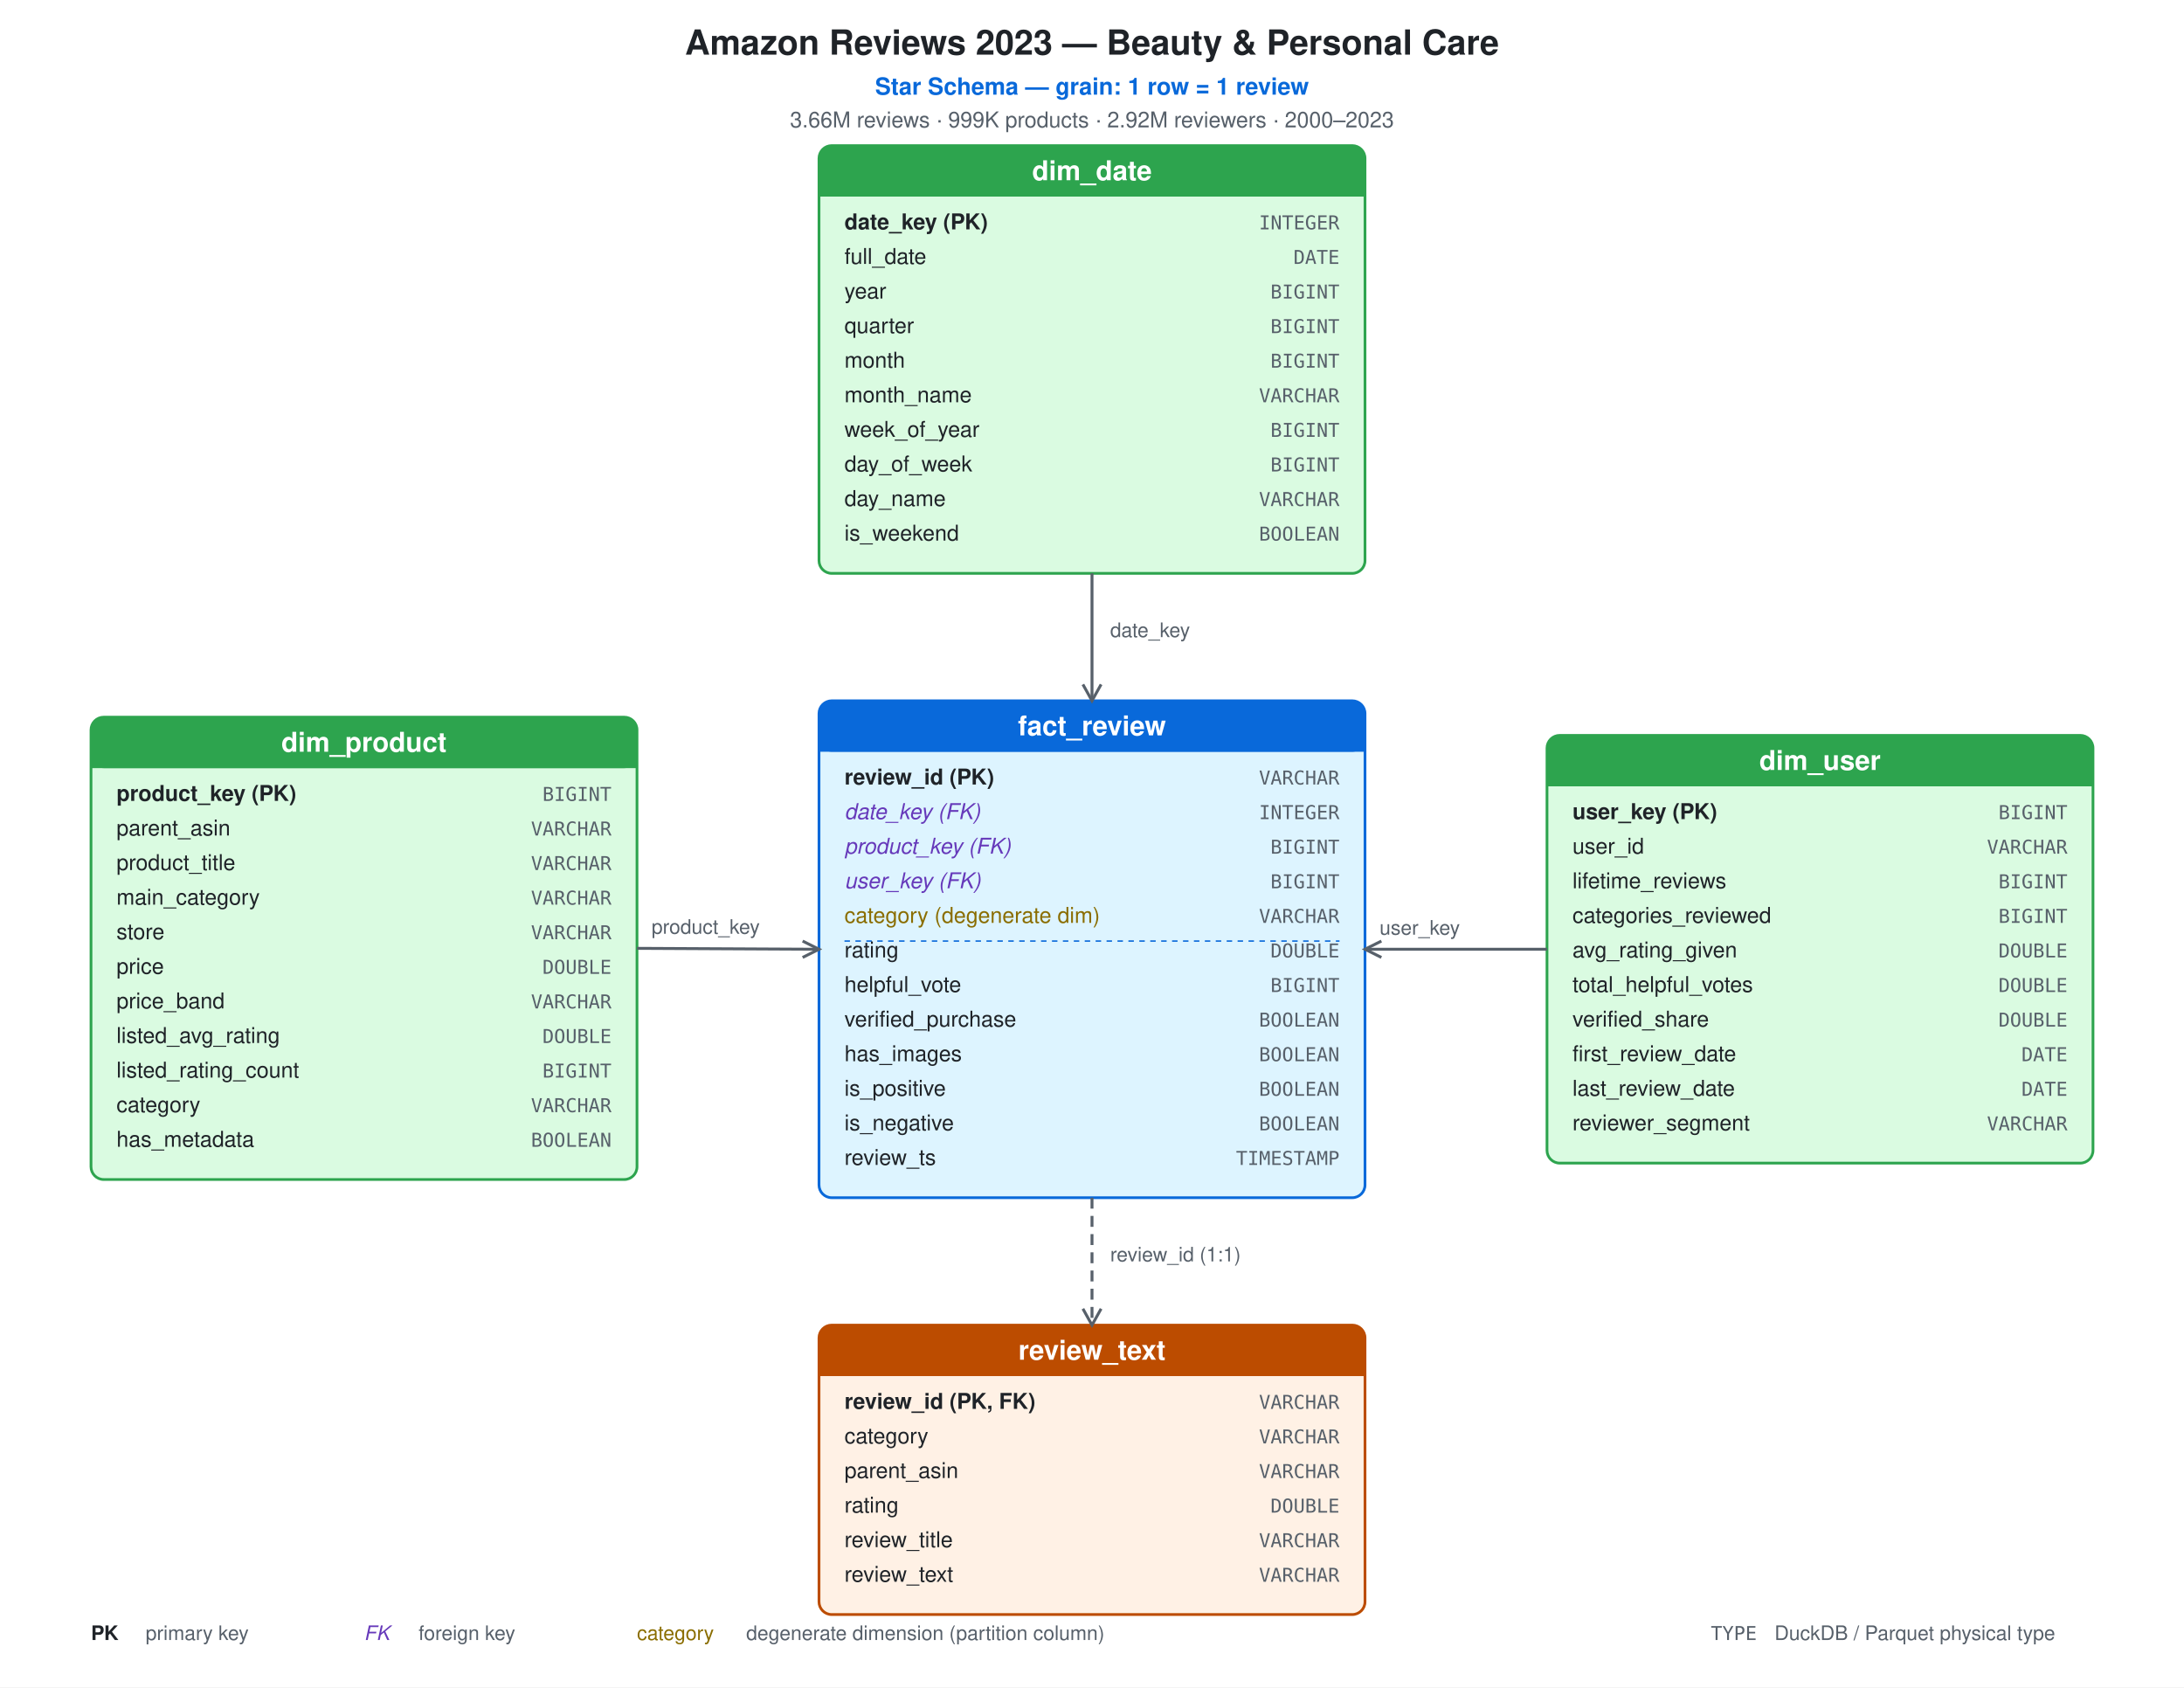
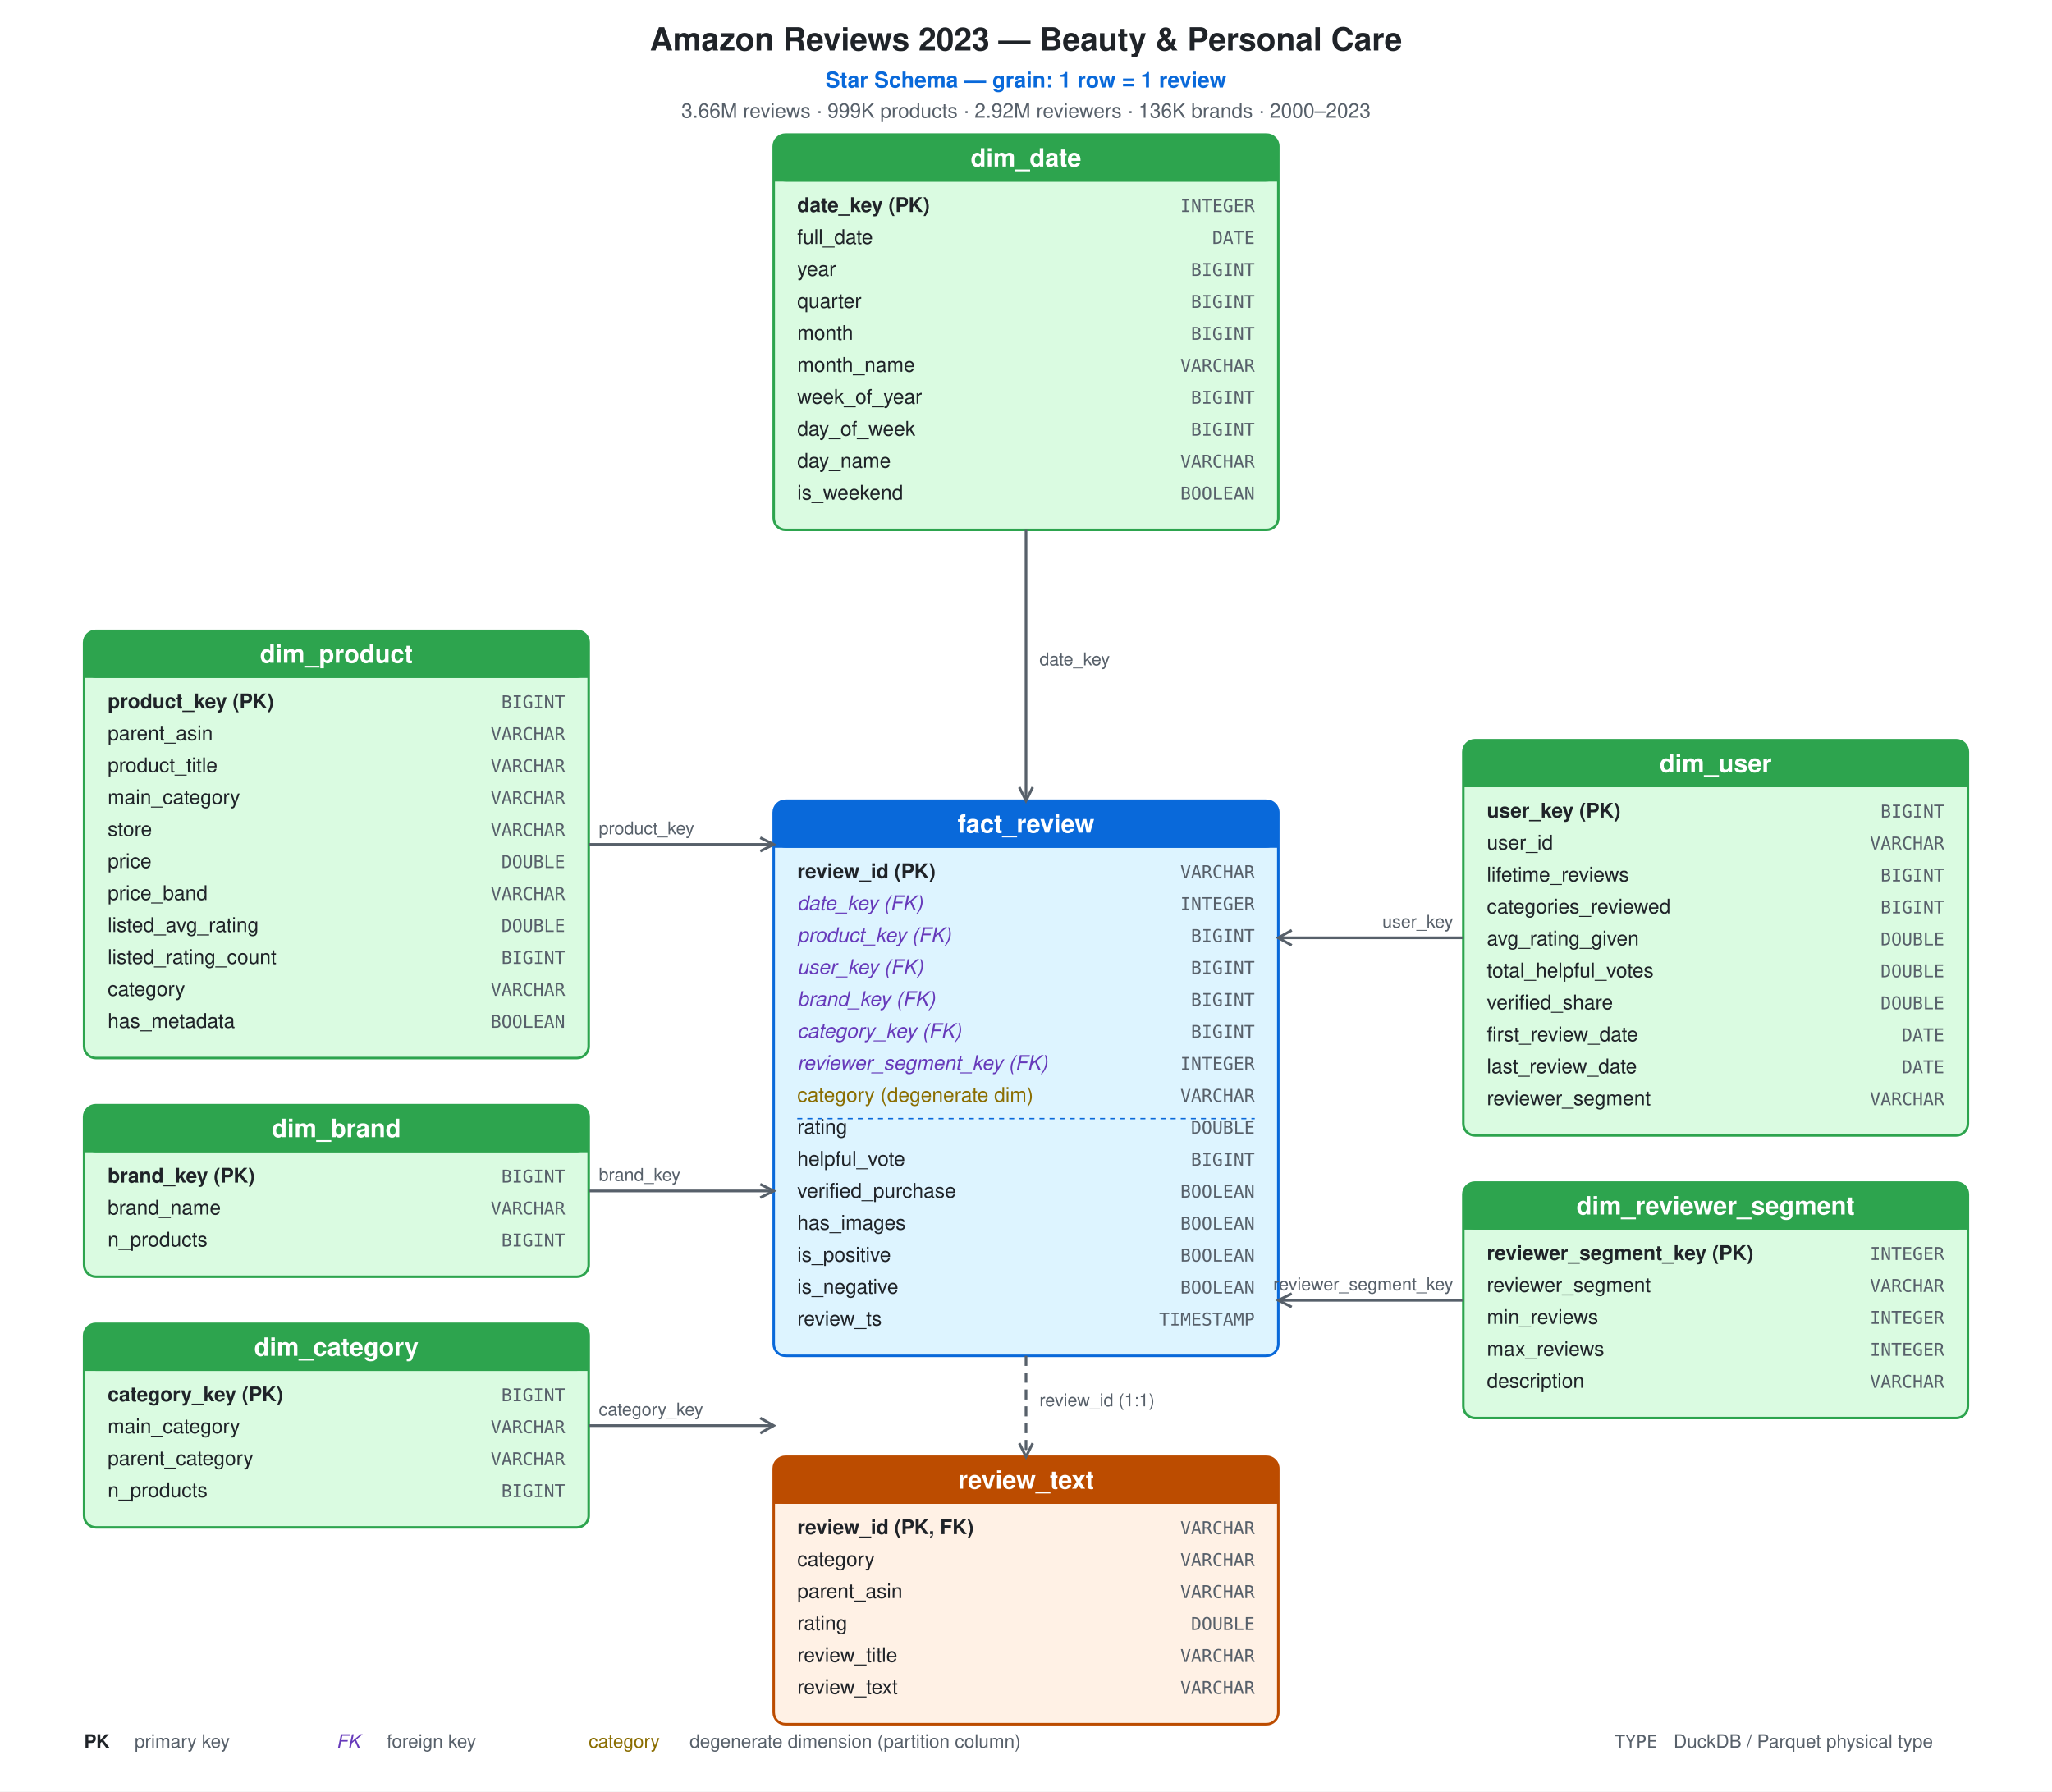
- <svg xmlns="http://www.w3.org/2000/svg" viewBox="0 0 1200 927" width="1200" height="927" font-family="-apple-system, BlinkMacSystemFont, 'Segoe UI', Helvetica, Arial, sans-serif">
-   <rect width="1200" height="927" fill="#ffffff" />
-   <text x="600" y="30" text-anchor="middle" font-size="19" font-weight="700" fill="#1f2328">Amazon Reviews 2023 — Beauty &amp; Personal Care</text>
-   <text x="600" y="52" text-anchor="middle" font-size="13" font-weight="600" fill="#0969da">Star Schema — grain: 1 row = 1 review</text>
-   <text x="600" y="70" text-anchor="middle" font-size="12" fill="#57606a">3.66M reviews · 999K products · 2.92M reviewers · 2000–2023</text>
-   <g>
-     <rect x="450" y="80" width="300" height="235" rx="7" fill="#dafbe1" stroke="#2da44e" stroke-width="1.5" />
-     <rect x="450" y="80" width="300" height="28" rx="7" fill="#2da44e" />
-     <rect x="450" y="98" width="300" height="10" fill="#2da44e" />
-     <text x="600" y="99" text-anchor="middle" font-size="15" font-weight="700" fill="#ffffff">dim_date</text>
-     <text x="464" y="126" font-size="12" font-weight="700" fill="#1f2328">date_key (PK)</text>
-     <text x="736" y="126" text-anchor="end" font-size="10.5" font-family="ui-monospace, SFMono-Regular, Menlo, Consolas, monospace" fill="#57606a">INTEGER</text>
-     <text x="464" y="145" font-size="12" fill="#1f2328">full_date</text>
-     <text x="736" y="145" text-anchor="end" font-size="10.5" font-family="ui-monospace, SFMono-Regular, Menlo, Consolas, monospace" fill="#57606a">DATE</text>
-     <text x="464" y="164" font-size="12" fill="#1f2328">year</text>
-     <text x="736" y="164" text-anchor="end" font-size="10.5" font-family="ui-monospace, SFMono-Regular, Menlo, Consolas, monospace" fill="#57606a">BIGINT</text>
-     <text x="464" y="183" font-size="12" fill="#1f2328">quarter</text>
-     <text x="736" y="183" text-anchor="end" font-size="10.5" font-family="ui-monospace, SFMono-Regular, Menlo, Consolas, monospace" fill="#57606a">BIGINT</text>
-     <text x="464" y="202" font-size="12" fill="#1f2328">month</text>
-     <text x="736" y="202" text-anchor="end" font-size="10.5" font-family="ui-monospace, SFMono-Regular, Menlo, Consolas, monospace" fill="#57606a">BIGINT</text>
-     <text x="464" y="221" font-size="12" fill="#1f2328">month_name</text>
-     <text x="736" y="221" text-anchor="end" font-size="10.5" font-family="ui-monospace, SFMono-Regular, Menlo, Consolas, monospace" fill="#57606a">VARCHAR</text>
-     <text x="464" y="240" font-size="12" fill="#1f2328">week_of_year</text>
-     <text x="736" y="240" text-anchor="end" font-size="10.5" font-family="ui-monospace, SFMono-Regular, Menlo, Consolas, monospace" fill="#57606a">BIGINT</text>
-     <text x="464" y="259" font-size="12" fill="#1f2328">day_of_week</text>
-     <text x="736" y="259" text-anchor="end" font-size="10.5" font-family="ui-monospace, SFMono-Regular, Menlo, Consolas, monospace" fill="#57606a">BIGINT</text>
-     <text x="464" y="278" font-size="12" fill="#1f2328">day_name</text>
-     <text x="736" y="278" text-anchor="end" font-size="10.5" font-family="ui-monospace, SFMono-Regular, Menlo, Consolas, monospace" fill="#57606a">VARCHAR</text>
-     <text x="464" y="297" font-size="12" fill="#1f2328">is_weekend</text>
-     <text x="736" y="297" text-anchor="end" font-size="10.5" font-family="ui-monospace, SFMono-Regular, Menlo, Consolas, monospace" fill="#57606a">BOOLEAN</text>
-   </g>
-   <g>
-     <rect x="50" y="394" width="300" height="254" rx="7" fill="#dafbe1" stroke="#2da44e" stroke-width="1.5" />
-     <rect x="50" y="394" width="300" height="28" rx="7" fill="#2da44e" />
-     <rect x="50" y="412" width="300" height="10" fill="#2da44e" />
-     <text x="200" y="413" text-anchor="middle" font-size="15" font-weight="700" fill="#ffffff">dim_product</text>
-     <text x="64" y="440" font-size="12" font-weight="700" fill="#1f2328">product_key (PK)</text>
-     <text x="336" y="440" text-anchor="end" font-size="10.5" font-family="ui-monospace, SFMono-Regular, Menlo, Consolas, monospace" fill="#57606a">BIGINT</text>
-     <text x="64" y="459" font-size="12" fill="#1f2328">parent_asin</text>
+ <svg xmlns="http://www.w3.org/2000/svg" viewBox="0 0 1220 1065" width="1220" height="1065" font-family="-apple-system, BlinkMacSystemFont, 'Segoe UI', Helvetica, Arial, sans-serif">
+   <rect width="1220" height="1065" fill="#ffffff" />
+   <text x="610" y="30" text-anchor="middle" font-size="19" font-weight="700" fill="#1f2328">Amazon Reviews 2023 — Beauty &amp; Personal Care</text>
+   <text x="610" y="52" text-anchor="middle" font-size="13" font-weight="600" fill="#0969da">Star Schema — grain: 1 row = 1 review</text>
+   <text x="610" y="70" text-anchor="middle" font-size="12" fill="#57606a">3.66M reviews · 999K products · 2.92M reviewers · 136K brands · 2000–2023</text>
+   <g>
+     <rect x="460" y="80" width="300" height="235" rx="7" fill="#dafbe1" stroke="#2da44e" stroke-width="1.5" />
+     <rect x="460" y="80" width="300" height="28" rx="7" fill="#2da44e" />
+     <rect x="460" y="98" width="300" height="10" fill="#2da44e" />
+     <text x="610" y="99" text-anchor="middle" font-size="15" font-weight="700" fill="#ffffff">dim_date</text>
+     <text x="474" y="126" font-size="12" font-weight="700" fill="#1f2328">date_key (PK)</text>
+     <text x="746" y="126" text-anchor="end" font-size="10.5" font-family="ui-monospace, SFMono-Regular, Menlo, Consolas, monospace" fill="#57606a">INTEGER</text>
+     <text x="474" y="145" font-size="12" fill="#1f2328">full_date</text>
+     <text x="746" y="145" text-anchor="end" font-size="10.5" font-family="ui-monospace, SFMono-Regular, Menlo, Consolas, monospace" fill="#57606a">DATE</text>
+     <text x="474" y="164" font-size="12" fill="#1f2328">year</text>
+     <text x="746" y="164" text-anchor="end" font-size="10.5" font-family="ui-monospace, SFMono-Regular, Menlo, Consolas, monospace" fill="#57606a">BIGINT</text>
+     <text x="474" y="183" font-size="12" fill="#1f2328">quarter</text>
+     <text x="746" y="183" text-anchor="end" font-size="10.5" font-family="ui-monospace, SFMono-Regular, Menlo, Consolas, monospace" fill="#57606a">BIGINT</text>
+     <text x="474" y="202" font-size="12" fill="#1f2328">month</text>
+     <text x="746" y="202" text-anchor="end" font-size="10.5" font-family="ui-monospace, SFMono-Regular, Menlo, Consolas, monospace" fill="#57606a">BIGINT</text>
+     <text x="474" y="221" font-size="12" fill="#1f2328">month_name</text>
+     <text x="746" y="221" text-anchor="end" font-size="10.5" font-family="ui-monospace, SFMono-Regular, Menlo, Consolas, monospace" fill="#57606a">VARCHAR</text>
+     <text x="474" y="240" font-size="12" fill="#1f2328">week_of_year</text>
+     <text x="746" y="240" text-anchor="end" font-size="10.5" font-family="ui-monospace, SFMono-Regular, Menlo, Consolas, monospace" fill="#57606a">BIGINT</text>
+     <text x="474" y="259" font-size="12" fill="#1f2328">day_of_week</text>
+     <text x="746" y="259" text-anchor="end" font-size="10.5" font-family="ui-monospace, SFMono-Regular, Menlo, Consolas, monospace" fill="#57606a">BIGINT</text>
+     <text x="474" y="278" font-size="12" fill="#1f2328">day_name</text>
+     <text x="746" y="278" text-anchor="end" font-size="10.5" font-family="ui-monospace, SFMono-Regular, Menlo, Consolas, monospace" fill="#57606a">VARCHAR</text>
+     <text x="474" y="297" font-size="12" fill="#1f2328">is_weekend</text>
+     <text x="746" y="297" text-anchor="end" font-size="10.5" font-family="ui-monospace, SFMono-Regular, Menlo, Consolas, monospace" fill="#57606a">BOOLEAN</text>
+   </g>
+   <g>
+     <rect x="50" y="375" width="300" height="254" rx="7" fill="#dafbe1" stroke="#2da44e" stroke-width="1.5" />
+     <rect x="50" y="375" width="300" height="28" rx="7" fill="#2da44e" />
+     <rect x="50" y="393" width="300" height="10" fill="#2da44e" />
+     <text x="200" y="394" text-anchor="middle" font-size="15" font-weight="700" fill="#ffffff">dim_product</text>
+     <text x="64" y="421" font-size="12" font-weight="700" fill="#1f2328">product_key (PK)</text>
+     <text x="336" y="421" text-anchor="end" font-size="10.5" font-family="ui-monospace, SFMono-Regular, Menlo, Consolas, monospace" fill="#57606a">BIGINT</text>
+     <text x="64" y="440" font-size="12" fill="#1f2328">parent_asin</text>
+     <text x="336" y="440" text-anchor="end" font-size="10.5" font-family="ui-monospace, SFMono-Regular, Menlo, Consolas, monospace" fill="#57606a">VARCHAR</text>
+     <text x="64" y="459" font-size="12" fill="#1f2328">product_title</text>
    <text x="336" y="459" text-anchor="end" font-size="10.5" font-family="ui-monospace, SFMono-Regular, Menlo, Consolas, monospace" fill="#57606a">VARCHAR</text>
-     <text x="64" y="478" font-size="12" fill="#1f2328">product_title</text>
+     <text x="64" y="478" font-size="12" fill="#1f2328">main_category</text>
    <text x="336" y="478" text-anchor="end" font-size="10.5" font-family="ui-monospace, SFMono-Regular, Menlo, Consolas, monospace" fill="#57606a">VARCHAR</text>
-     <text x="64" y="497" font-size="12" fill="#1f2328">main_category</text>
+     <text x="64" y="497" font-size="12" fill="#1f2328">store</text>
    <text x="336" y="497" text-anchor="end" font-size="10.5" font-family="ui-monospace, SFMono-Regular, Menlo, Consolas, monospace" fill="#57606a">VARCHAR</text>
-     <text x="64" y="516" font-size="12" fill="#1f2328">store</text>
-     <text x="336" y="516" text-anchor="end" font-size="10.5" font-family="ui-monospace, SFMono-Regular, Menlo, Consolas, monospace" fill="#57606a">VARCHAR</text>
-     <text x="64" y="535" font-size="12" fill="#1f2328">price</text>
-     <text x="336" y="535" text-anchor="end" font-size="10.5" font-family="ui-monospace, SFMono-Regular, Menlo, Consolas, monospace" fill="#57606a">DOUBLE</text>
-     <text x="64" y="554" font-size="12" fill="#1f2328">price_band</text>
-     <text x="336" y="554" text-anchor="end" font-size="10.5" font-family="ui-monospace, SFMono-Regular, Menlo, Consolas, monospace" fill="#57606a">VARCHAR</text>
-     <text x="64" y="573" font-size="12" fill="#1f2328">listed_avg_rating</text>
-     <text x="336" y="573" text-anchor="end" font-size="10.5" font-family="ui-monospace, SFMono-Regular, Menlo, Consolas, monospace" fill="#57606a">DOUBLE</text>
-     <text x="64" y="592" font-size="12" fill="#1f2328">listed_rating_count</text>
-     <text x="336" y="592" text-anchor="end" font-size="10.5" font-family="ui-monospace, SFMono-Regular, Menlo, Consolas, monospace" fill="#57606a">BIGINT</text>
-     <text x="64" y="611" font-size="12" fill="#1f2328">category</text>
-     <text x="336" y="611" text-anchor="end" font-size="10.5" font-family="ui-monospace, SFMono-Regular, Menlo, Consolas, monospace" fill="#57606a">VARCHAR</text>
-     <text x="64" y="630" font-size="12" fill="#1f2328">has_metadata</text>
-     <text x="336" y="630" text-anchor="end" font-size="10.5" font-family="ui-monospace, SFMono-Regular, Menlo, Consolas, monospace" fill="#57606a">BOOLEAN</text>
-   </g>
-   <g>
-     <rect x="850" y="404" width="300" height="235" rx="7" fill="#dafbe1" stroke="#2da44e" stroke-width="1.5" />
-     <rect x="850" y="404" width="300" height="28" rx="7" fill="#2da44e" />
-     <rect x="850" y="422" width="300" height="10" fill="#2da44e" />
-     <text x="1000" y="423" text-anchor="middle" font-size="15" font-weight="700" fill="#ffffff">dim_user</text>
-     <text x="864" y="450" font-size="12" font-weight="700" fill="#1f2328">user_key (PK)</text>
-     <text x="1136" y="450" text-anchor="end" font-size="10.5" font-family="ui-monospace, SFMono-Regular, Menlo, Consolas, monospace" fill="#57606a">BIGINT</text>
-     <text x="864" y="469" font-size="12" fill="#1f2328">user_id</text>
-     <text x="1136" y="469" text-anchor="end" font-size="10.5" font-family="ui-monospace, SFMono-Regular, Menlo, Consolas, monospace" fill="#57606a">VARCHAR</text>
-     <text x="864" y="488" font-size="12" fill="#1f2328">lifetime_reviews</text>
-     <text x="1136" y="488" text-anchor="end" font-size="10.5" font-family="ui-monospace, SFMono-Regular, Menlo, Consolas, monospace" fill="#57606a">BIGINT</text>
-     <text x="864" y="507" font-size="12" fill="#1f2328">categories_reviewed</text>
-     <text x="1136" y="507" text-anchor="end" font-size="10.5" font-family="ui-monospace, SFMono-Regular, Menlo, Consolas, monospace" fill="#57606a">BIGINT</text>
-     <text x="864" y="526" font-size="12" fill="#1f2328">avg_rating_given</text>
-     <text x="1136" y="526" text-anchor="end" font-size="10.5" font-family="ui-monospace, SFMono-Regular, Menlo, Consolas, monospace" fill="#57606a">DOUBLE</text>
-     <text x="864" y="545" font-size="12" fill="#1f2328">total_helpful_votes</text>
-     <text x="1136" y="545" text-anchor="end" font-size="10.5" font-family="ui-monospace, SFMono-Regular, Menlo, Consolas, monospace" fill="#57606a">DOUBLE</text>
-     <text x="864" y="564" font-size="12" fill="#1f2328">verified_share</text>
-     <text x="1136" y="564" text-anchor="end" font-size="10.5" font-family="ui-monospace, SFMono-Regular, Menlo, Consolas, monospace" fill="#57606a">DOUBLE</text>
-     <text x="864" y="583" font-size="12" fill="#1f2328">first_review_date</text>
-     <text x="1136" y="583" text-anchor="end" font-size="10.5" font-family="ui-monospace, SFMono-Regular, Menlo, Consolas, monospace" fill="#57606a">DATE</text>
-     <text x="864" y="602" font-size="12" fill="#1f2328">last_review_date</text>
-     <text x="1136" y="602" text-anchor="end" font-size="10.5" font-family="ui-monospace, SFMono-Regular, Menlo, Consolas, monospace" fill="#57606a">DATE</text>
-     <text x="864" y="621" font-size="12" fill="#1f2328">reviewer_segment</text>
-     <text x="1136" y="621" text-anchor="end" font-size="10.5" font-family="ui-monospace, SFMono-Regular, Menlo, Consolas, monospace" fill="#57606a">VARCHAR</text>
-   </g>
-   <g>
-     <rect x="450" y="385" width="300" height="273" rx="7" fill="#ddf4ff" stroke="#0969da" stroke-width="1.5" />
-     <rect x="450" y="385" width="300" height="28" rx="7" fill="#0969da" />
-     <rect x="450" y="403" width="300" height="10" fill="#0969da" />
-     <text x="600" y="404" text-anchor="middle" font-size="15" font-weight="700" fill="#ffffff">fact_review</text>
-     <text x="464" y="431" font-size="12" font-weight="700" fill="#1f2328">review_id (PK)</text>
-     <text x="736" y="431" text-anchor="end" font-size="10.5" font-family="ui-monospace, SFMono-Regular, Menlo, Consolas, monospace" fill="#57606a">VARCHAR</text>
-     <text x="464" y="450" font-size="12" font-style="italic" fill="#6639ba">date_key (FK)</text>
-     <text x="736" y="450" text-anchor="end" font-size="10.5" font-family="ui-monospace, SFMono-Regular, Menlo, Consolas, monospace" fill="#57606a">INTEGER</text>
-     <text x="464" y="469" font-size="12" font-style="italic" fill="#6639ba">product_key (FK)</text>
-     <text x="736" y="469" text-anchor="end" font-size="10.5" font-family="ui-monospace, SFMono-Regular, Menlo, Consolas, monospace" fill="#57606a">BIGINT</text>
-     <text x="464" y="488" font-size="12" font-style="italic" fill="#6639ba">user_key (FK)</text>
-     <text x="736" y="488" text-anchor="end" font-size="10.5" font-family="ui-monospace, SFMono-Regular, Menlo, Consolas, monospace" fill="#57606a">BIGINT</text>
-     <text x="464" y="507" font-size="12" fill="#8a6d00">category (degenerate dim)</text>
-     <text x="736" y="507" text-anchor="end" font-size="10.5" font-family="ui-monospace, SFMono-Regular, Menlo, Consolas, monospace" fill="#57606a">VARCHAR</text>
-     <line x1="464" y1="517" x2="736" y2="517" stroke="#0969da" stroke-width="0.8" stroke-dasharray="3,3" />
-     <text x="464" y="526" font-size="12" fill="#1f2328">rating</text>
-     <text x="736" y="526" text-anchor="end" font-size="10.5" font-family="ui-monospace, SFMono-Regular, Menlo, Consolas, monospace" fill="#57606a">DOUBLE</text>
-     <text x="464" y="545" font-size="12" fill="#1f2328">helpful_vote</text>
-     <text x="736" y="545" text-anchor="end" font-size="10.5" font-family="ui-monospace, SFMono-Regular, Menlo, Consolas, monospace" fill="#57606a">BIGINT</text>
-     <text x="464" y="564" font-size="12" fill="#1f2328">verified_purchase</text>
-     <text x="736" y="564" text-anchor="end" font-size="10.5" font-family="ui-monospace, SFMono-Regular, Menlo, Consolas, monospace" fill="#57606a">BOOLEAN</text>
-     <text x="464" y="583" font-size="12" fill="#1f2328">has_images</text>
-     <text x="736" y="583" text-anchor="end" font-size="10.5" font-family="ui-monospace, SFMono-Regular, Menlo, Consolas, monospace" fill="#57606a">BOOLEAN</text>
-     <text x="464" y="602" font-size="12" fill="#1f2328">is_positive</text>
-     <text x="736" y="602" text-anchor="end" font-size="10.5" font-family="ui-monospace, SFMono-Regular, Menlo, Consolas, monospace" fill="#57606a">BOOLEAN</text>
-     <text x="464" y="621" font-size="12" fill="#1f2328">is_negative</text>
-     <text x="736" y="621" text-anchor="end" font-size="10.5" font-family="ui-monospace, SFMono-Regular, Menlo, Consolas, monospace" fill="#57606a">BOOLEAN</text>
-     <text x="464" y="640" font-size="12" fill="#1f2328">review_ts</text>
-     <text x="736" y="640" text-anchor="end" font-size="10.5" font-family="ui-monospace, SFMono-Regular, Menlo, Consolas, monospace" fill="#57606a">TIMESTAMP</text>
-   </g>
-   <g>
-     <rect x="450" y="728" width="300" height="159" rx="7" fill="#fff1e5" stroke="#bc4c00" stroke-width="1.5" />
-     <rect x="450" y="728" width="300" height="28" rx="7" fill="#bc4c00" />
-     <rect x="450" y="746" width="300" height="10" fill="#bc4c00" />
-     <text x="600" y="747" text-anchor="middle" font-size="15" font-weight="700" fill="#ffffff">review_text</text>
-     <text x="464" y="774" font-size="12" font-weight="700" fill="#1f2328">review_id (PK, FK)</text>
-     <text x="736" y="774" text-anchor="end" font-size="10.5" font-family="ui-monospace, SFMono-Regular, Menlo, Consolas, monospace" fill="#57606a">VARCHAR</text>
-     <text x="464" y="793" font-size="12" fill="#1f2328">category</text>
-     <text x="736" y="793" text-anchor="end" font-size="10.5" font-family="ui-monospace, SFMono-Regular, Menlo, Consolas, monospace" fill="#57606a">VARCHAR</text>
-     <text x="464" y="812" font-size="12" fill="#1f2328">parent_asin</text>
-     <text x="736" y="812" text-anchor="end" font-size="10.5" font-family="ui-monospace, SFMono-Regular, Menlo, Consolas, monospace" fill="#57606a">VARCHAR</text>
-     <text x="464" y="831" font-size="12" fill="#1f2328">rating</text>
-     <text x="736" y="831" text-anchor="end" font-size="10.5" font-family="ui-monospace, SFMono-Regular, Menlo, Consolas, monospace" fill="#57606a">DOUBLE</text>
-     <text x="464" y="850" font-size="12" fill="#1f2328">review_title</text>
-     <text x="736" y="850" text-anchor="end" font-size="10.5" font-family="ui-monospace, SFMono-Regular, Menlo, Consolas, monospace" fill="#57606a">VARCHAR</text>
-     <text x="464" y="869" font-size="12" fill="#1f2328">review_text</text>
-     <text x="736" y="869" text-anchor="end" font-size="10.5" font-family="ui-monospace, SFMono-Regular, Menlo, Consolas, monospace" fill="#57606a">VARCHAR</text>
-   </g>
-   <path stroke="#57606a" stroke-width="1.6" fill="none" d="M 600.0 315 L 600.0 385" />
-   <path stroke="#57606a" stroke-width="1.6" fill="none" d="M 595 376 L 600.0 385 L 605 376" />
-   <text x="610.0" y="350.0" font-size="11" fill="#57606a">date_key</text>
-   <path stroke="#57606a" stroke-width="1.6" fill="none" d="M 350 521.0 L 450 521.5" />
-   <path stroke="#57606a" stroke-width="1.6" fill="none" d="M 441 526 L 450 521.5 L 441 517" />
-   <text x="358" y="513.0" font-size="11" fill="#57606a">product_key</text>
-   <path stroke="#57606a" stroke-width="1.6" fill="none" d="M 850 521.5 L 750 521.5" />
-   <path stroke="#57606a" stroke-width="1.6" fill="none" d="M 759 517 L 750 521.5 L 759 526" />
-   <text x="758" y="513.5" font-size="11" fill="#57606a">user_key</text>
-   <path stroke="#57606a" stroke-width="1.6" fill="none" stroke-dasharray="6,4" d="M 600.0 658 L 600.0 728" />
-   <path stroke="#57606a" stroke-width="1.6" fill="none" d="M 595 719 L 600.0 728 L 605 719" />
-   <text x="610.0" y="693.0" font-size="11" fill="#57606a">review_id (1:1)</text>
-   <text x="50" y="901" font-size="11" font-weight="700" fill="#1f2328">PK</text>
-   <text x="80" y="901" font-size="11" fill="#57606a">primary key</text>
-   <text x="200" y="901" font-size="11" font-style="italic" fill="#6639ba">FK</text>
-   <text x="230" y="901" font-size="11" fill="#57606a">foreign key</text>
-   <text x="350" y="901" font-size="11" fill="#8a6d00">category</text>
-   <text x="410" y="901" font-size="11" fill="#57606a">degenerate dimension (partition column)</text>
-   <text x="940" y="901" font-size="10.5" font-family="ui-monospace, SFMono-Regular, Menlo, Consolas, monospace" fill="#57606a">TYPE</text>
-   <text x="975" y="901" font-size="11" fill="#57606a">DuckDB / Parquet physical type</text>
+     <text x="64" y="516" font-size="12" fill="#1f2328">price</text>
+     <text x="336" y="516" text-anchor="end" font-size="10.5" font-family="ui-monospace, SFMono-Regular, Menlo, Consolas, monospace" fill="#57606a">DOUBLE</text>
+     <text x="64" y="535" font-size="12" fill="#1f2328">price_band</text>
+     <text x="336" y="535" text-anchor="end" font-size="10.5" font-family="ui-monospace, SFMono-Regular, Menlo, Consolas, monospace" fill="#57606a">VARCHAR</text>
+     <text x="64" y="554" font-size="12" fill="#1f2328">listed_avg_rating</text>
+     <text x="336" y="554" text-anchor="end" font-size="10.5" font-family="ui-monospace, SFMono-Regular, Menlo, Consolas, monospace" fill="#57606a">DOUBLE</text>
+     <text x="64" y="573" font-size="12" fill="#1f2328">listed_rating_count</text>
+     <text x="336" y="573" text-anchor="end" font-size="10.5" font-family="ui-monospace, SFMono-Regular, Menlo, Consolas, monospace" fill="#57606a">BIGINT</text>
+     <text x="64" y="592" font-size="12" fill="#1f2328">category</text>
+     <text x="336" y="592" text-anchor="end" font-size="10.5" font-family="ui-monospace, SFMono-Regular, Menlo, Consolas, monospace" fill="#57606a">VARCHAR</text>
+     <text x="64" y="611" font-size="12" fill="#1f2328">has_metadata</text>
+     <text x="336" y="611" text-anchor="end" font-size="10.5" font-family="ui-monospace, SFMono-Regular, Menlo, Consolas, monospace" fill="#57606a">BOOLEAN</text>
+   </g>
+   <g>
+     <rect x="50" y="657" width="300" height="102" rx="7" fill="#dafbe1" stroke="#2da44e" stroke-width="1.5" />
+     <rect x="50" y="657" width="300" height="28" rx="7" fill="#2da44e" />
+     <rect x="50" y="675" width="300" height="10" fill="#2da44e" />
+     <text x="200" y="676" text-anchor="middle" font-size="15" font-weight="700" fill="#ffffff">dim_brand</text>
+     <text x="64" y="703" font-size="12" font-weight="700" fill="#1f2328">brand_key (PK)</text>
+     <text x="336" y="703" text-anchor="end" font-size="10.5" font-family="ui-monospace, SFMono-Regular, Menlo, Consolas, monospace" fill="#57606a">BIGINT</text>
+     <text x="64" y="722" font-size="12" fill="#1f2328">brand_name</text>
+     <text x="336" y="722" text-anchor="end" font-size="10.5" font-family="ui-monospace, SFMono-Regular, Menlo, Consolas, monospace" fill="#57606a">VARCHAR</text>
+     <text x="64" y="741" font-size="12" fill="#1f2328">n_products</text>
+     <text x="336" y="741" text-anchor="end" font-size="10.5" font-family="ui-monospace, SFMono-Regular, Menlo, Consolas, monospace" fill="#57606a">BIGINT</text>
+   </g>
+   <g>
+     <rect x="50" y="787" width="300" height="121" rx="7" fill="#dafbe1" stroke="#2da44e" stroke-width="1.5" />
+     <rect x="50" y="787" width="300" height="28" rx="7" fill="#2da44e" />
+     <rect x="50" y="805" width="300" height="10" fill="#2da44e" />
+     <text x="200" y="806" text-anchor="middle" font-size="15" font-weight="700" fill="#ffffff">dim_category</text>
+     <text x="64" y="833" font-size="12" font-weight="700" fill="#1f2328">category_key (PK)</text>
+     <text x="336" y="833" text-anchor="end" font-size="10.5" font-family="ui-monospace, SFMono-Regular, Menlo, Consolas, monospace" fill="#57606a">BIGINT</text>
+     <text x="64" y="852" font-size="12" fill="#1f2328">main_category</text>
+     <text x="336" y="852" text-anchor="end" font-size="10.5" font-family="ui-monospace, SFMono-Regular, Menlo, Consolas, monospace" fill="#57606a">VARCHAR</text>
+     <text x="64" y="871" font-size="12" fill="#1f2328">parent_category</text>
+     <text x="336" y="871" text-anchor="end" font-size="10.5" font-family="ui-monospace, SFMono-Regular, Menlo, Consolas, monospace" fill="#57606a">VARCHAR</text>
+     <text x="64" y="890" font-size="12" fill="#1f2328">n_products</text>
+     <text x="336" y="890" text-anchor="end" font-size="10.5" font-family="ui-monospace, SFMono-Regular, Menlo, Consolas, monospace" fill="#57606a">BIGINT</text>
+   </g>
+   <g>
+     <rect x="870" y="440" width="300" height="235" rx="7" fill="#dafbe1" stroke="#2da44e" stroke-width="1.5" />
+     <rect x="870" y="440" width="300" height="28" rx="7" fill="#2da44e" />
+     <rect x="870" y="458" width="300" height="10" fill="#2da44e" />
+     <text x="1020" y="459" text-anchor="middle" font-size="15" font-weight="700" fill="#ffffff">dim_user</text>
+     <text x="884" y="486" font-size="12" font-weight="700" fill="#1f2328">user_key (PK)</text>
+     <text x="1156" y="486" text-anchor="end" font-size="10.5" font-family="ui-monospace, SFMono-Regular, Menlo, Consolas, monospace" fill="#57606a">BIGINT</text>
+     <text x="884" y="505" font-size="12" fill="#1f2328">user_id</text>
+     <text x="1156" y="505" text-anchor="end" font-size="10.5" font-family="ui-monospace, SFMono-Regular, Menlo, Consolas, monospace" fill="#57606a">VARCHAR</text>
+     <text x="884" y="524" font-size="12" fill="#1f2328">lifetime_reviews</text>
+     <text x="1156" y="524" text-anchor="end" font-size="10.5" font-family="ui-monospace, SFMono-Regular, Menlo, Consolas, monospace" fill="#57606a">BIGINT</text>
+     <text x="884" y="543" font-size="12" fill="#1f2328">categories_reviewed</text>
+     <text x="1156" y="543" text-anchor="end" font-size="10.5" font-family="ui-monospace, SFMono-Regular, Menlo, Consolas, monospace" fill="#57606a">BIGINT</text>
+     <text x="884" y="562" font-size="12" fill="#1f2328">avg_rating_given</text>
+     <text x="1156" y="562" text-anchor="end" font-size="10.5" font-family="ui-monospace, SFMono-Regular, Menlo, Consolas, monospace" fill="#57606a">DOUBLE</text>
+     <text x="884" y="581" font-size="12" fill="#1f2328">total_helpful_votes</text>
+     <text x="1156" y="581" text-anchor="end" font-size="10.5" font-family="ui-monospace, SFMono-Regular, Menlo, Consolas, monospace" fill="#57606a">DOUBLE</text>
+     <text x="884" y="600" font-size="12" fill="#1f2328">verified_share</text>
+     <text x="1156" y="600" text-anchor="end" font-size="10.5" font-family="ui-monospace, SFMono-Regular, Menlo, Consolas, monospace" fill="#57606a">DOUBLE</text>
+     <text x="884" y="619" font-size="12" fill="#1f2328">first_review_date</text>
+     <text x="1156" y="619" text-anchor="end" font-size="10.5" font-family="ui-monospace, SFMono-Regular, Menlo, Consolas, monospace" fill="#57606a">DATE</text>
+     <text x="884" y="638" font-size="12" fill="#1f2328">last_review_date</text>
+     <text x="1156" y="638" text-anchor="end" font-size="10.5" font-family="ui-monospace, SFMono-Regular, Menlo, Consolas, monospace" fill="#57606a">DATE</text>
+     <text x="884" y="657" font-size="12" fill="#1f2328">reviewer_segment</text>
+     <text x="1156" y="657" text-anchor="end" font-size="10.5" font-family="ui-monospace, SFMono-Regular, Menlo, Consolas, monospace" fill="#57606a">VARCHAR</text>
+   </g>
+   <g>
+     <rect x="870" y="703" width="300" height="140" rx="7" fill="#dafbe1" stroke="#2da44e" stroke-width="1.5" />
+     <rect x="870" y="703" width="300" height="28" rx="7" fill="#2da44e" />
+     <rect x="870" y="721" width="300" height="10" fill="#2da44e" />
+     <text x="1020" y="722" text-anchor="middle" font-size="15" font-weight="700" fill="#ffffff">dim_reviewer_segment</text>
+     <text x="884" y="749" font-size="12" font-weight="700" fill="#1f2328">reviewer_segment_key (PK)</text>
+     <text x="1156" y="749" text-anchor="end" font-size="10.5" font-family="ui-monospace, SFMono-Regular, Menlo, Consolas, monospace" fill="#57606a">INTEGER</text>
+     <text x="884" y="768" font-size="12" fill="#1f2328">reviewer_segment</text>
+     <text x="1156" y="768" text-anchor="end" font-size="10.5" font-family="ui-monospace, SFMono-Regular, Menlo, Consolas, monospace" fill="#57606a">VARCHAR</text>
+     <text x="884" y="787" font-size="12" fill="#1f2328">min_reviews</text>
+     <text x="1156" y="787" text-anchor="end" font-size="10.5" font-family="ui-monospace, SFMono-Regular, Menlo, Consolas, monospace" fill="#57606a">INTEGER</text>
+     <text x="884" y="806" font-size="12" fill="#1f2328">max_reviews</text>
+     <text x="1156" y="806" text-anchor="end" font-size="10.5" font-family="ui-monospace, SFMono-Regular, Menlo, Consolas, monospace" fill="#57606a">INTEGER</text>
+     <text x="884" y="825" font-size="12" fill="#1f2328">description</text>
+     <text x="1156" y="825" text-anchor="end" font-size="10.5" font-family="ui-monospace, SFMono-Regular, Menlo, Consolas, monospace" fill="#57606a">VARCHAR</text>
+   </g>
+   <g>
+     <rect x="460" y="476" width="300" height="330" rx="7" fill="#ddf4ff" stroke="#0969da" stroke-width="1.5" />
+     <rect x="460" y="476" width="300" height="28" rx="7" fill="#0969da" />
+     <rect x="460" y="494" width="300" height="10" fill="#0969da" />
+     <text x="610" y="495" text-anchor="middle" font-size="15" font-weight="700" fill="#ffffff">fact_review</text>
+     <text x="474" y="522" font-size="12" font-weight="700" fill="#1f2328">review_id (PK)</text>
+     <text x="746" y="522" text-anchor="end" font-size="10.5" font-family="ui-monospace, SFMono-Regular, Menlo, Consolas, monospace" fill="#57606a">VARCHAR</text>
+     <text x="474" y="541" font-size="12" font-style="italic" fill="#6639ba">date_key (FK)</text>
+     <text x="746" y="541" text-anchor="end" font-size="10.5" font-family="ui-monospace, SFMono-Regular, Menlo, Consolas, monospace" fill="#57606a">INTEGER</text>
+     <text x="474" y="560" font-size="12" font-style="italic" fill="#6639ba">product_key (FK)</text>
+     <text x="746" y="560" text-anchor="end" font-size="10.5" font-family="ui-monospace, SFMono-Regular, Menlo, Consolas, monospace" fill="#57606a">BIGINT</text>
+     <text x="474" y="579" font-size="12" font-style="italic" fill="#6639ba">user_key (FK)</text>
+     <text x="746" y="579" text-anchor="end" font-size="10.5" font-family="ui-monospace, SFMono-Regular, Menlo, Consolas, monospace" fill="#57606a">BIGINT</text>
+     <text x="474" y="598" font-size="12" font-style="italic" fill="#6639ba">brand_key (FK)</text>
+     <text x="746" y="598" text-anchor="end" font-size="10.5" font-family="ui-monospace, SFMono-Regular, Menlo, Consolas, monospace" fill="#57606a">BIGINT</text>
+     <text x="474" y="617" font-size="12" font-style="italic" fill="#6639ba">category_key (FK)</text>
+     <text x="746" y="617" text-anchor="end" font-size="10.5" font-family="ui-monospace, SFMono-Regular, Menlo, Consolas, monospace" fill="#57606a">BIGINT</text>
+     <text x="474" y="636" font-size="12" font-style="italic" fill="#6639ba">reviewer_segment_key (FK)</text>
+     <text x="746" y="636" text-anchor="end" font-size="10.5" font-family="ui-monospace, SFMono-Regular, Menlo, Consolas, monospace" fill="#57606a">INTEGER</text>
+     <text x="474" y="655" font-size="12" fill="#8a6d00">category (degenerate dim)</text>
+     <text x="746" y="655" text-anchor="end" font-size="10.5" font-family="ui-monospace, SFMono-Regular, Menlo, Consolas, monospace" fill="#57606a">VARCHAR</text>
+     <line x1="474" y1="665" x2="746" y2="665" stroke="#0969da" stroke-width="0.8" stroke-dasharray="3,3" />
+     <text x="474" y="674" font-size="12" fill="#1f2328">rating</text>
+     <text x="746" y="674" text-anchor="end" font-size="10.5" font-family="ui-monospace, SFMono-Regular, Menlo, Consolas, monospace" fill="#57606a">DOUBLE</text>
+     <text x="474" y="693" font-size="12" fill="#1f2328">helpful_vote</text>
+     <text x="746" y="693" text-anchor="end" font-size="10.5" font-family="ui-monospace, SFMono-Regular, Menlo, Consolas, monospace" fill="#57606a">BIGINT</text>
+     <text x="474" y="712" font-size="12" fill="#1f2328">verified_purchase</text>
+     <text x="746" y="712" text-anchor="end" font-size="10.5" font-family="ui-monospace, SFMono-Regular, Menlo, Consolas, monospace" fill="#57606a">BOOLEAN</text>
+     <text x="474" y="731" font-size="12" fill="#1f2328">has_images</text>
+     <text x="746" y="731" text-anchor="end" font-size="10.5" font-family="ui-monospace, SFMono-Regular, Menlo, Consolas, monospace" fill="#57606a">BOOLEAN</text>
+     <text x="474" y="750" font-size="12" fill="#1f2328">is_positive</text>
+     <text x="746" y="750" text-anchor="end" font-size="10.5" font-family="ui-monospace, SFMono-Regular, Menlo, Consolas, monospace" fill="#57606a">BOOLEAN</text>
+     <text x="474" y="769" font-size="12" fill="#1f2328">is_negative</text>
+     <text x="746" y="769" text-anchor="end" font-size="10.5" font-family="ui-monospace, SFMono-Regular, Menlo, Consolas, monospace" fill="#57606a">BOOLEAN</text>
+     <text x="474" y="788" font-size="12" fill="#1f2328">review_ts</text>
+     <text x="746" y="788" text-anchor="end" font-size="10.5" font-family="ui-monospace, SFMono-Regular, Menlo, Consolas, monospace" fill="#57606a">TIMESTAMP</text>
+   </g>
+   <g>
+     <rect x="460" y="866" width="300" height="159" rx="7" fill="#fff1e5" stroke="#bc4c00" stroke-width="1.5" />
+     <rect x="460" y="866" width="300" height="28" rx="7" fill="#bc4c00" />
+     <rect x="460" y="884" width="300" height="10" fill="#bc4c00" />
+     <text x="610" y="885" text-anchor="middle" font-size="15" font-weight="700" fill="#ffffff">review_text</text>
+     <text x="474" y="912" font-size="12" font-weight="700" fill="#1f2328">review_id (PK, FK)</text>
+     <text x="746" y="912" text-anchor="end" font-size="10.5" font-family="ui-monospace, SFMono-Regular, Menlo, Consolas, monospace" fill="#57606a">VARCHAR</text>
+     <text x="474" y="931" font-size="12" fill="#1f2328">category</text>
+     <text x="746" y="931" text-anchor="end" font-size="10.5" font-family="ui-monospace, SFMono-Regular, Menlo, Consolas, monospace" fill="#57606a">VARCHAR</text>
+     <text x="474" y="950" font-size="12" fill="#1f2328">parent_asin</text>
+     <text x="746" y="950" text-anchor="end" font-size="10.5" font-family="ui-monospace, SFMono-Regular, Menlo, Consolas, monospace" fill="#57606a">VARCHAR</text>
+     <text x="474" y="969" font-size="12" fill="#1f2328">rating</text>
+     <text x="746" y="969" text-anchor="end" font-size="10.5" font-family="ui-monospace, SFMono-Regular, Menlo, Consolas, monospace" fill="#57606a">DOUBLE</text>
+     <text x="474" y="988" font-size="12" fill="#1f2328">review_title</text>
+     <text x="746" y="988" text-anchor="end" font-size="10.5" font-family="ui-monospace, SFMono-Regular, Menlo, Consolas, monospace" fill="#57606a">VARCHAR</text>
+     <text x="474" y="1007" font-size="12" fill="#1f2328">review_text</text>
+     <text x="746" y="1007" text-anchor="end" font-size="10.5" font-family="ui-monospace, SFMono-Regular, Menlo, Consolas, monospace" fill="#57606a">VARCHAR</text>
+   </g>
+   <path stroke="#57606a" stroke-width="1.6" fill="none" d="M 610.0 315 L 610.0 476" />
+   <path stroke="#57606a" stroke-width="1.6" fill="none" d="M 606 468 L 610.0 476 L 614 468" />
+   <text x="618.0" y="395.5" font-size="10.5" fill="#57606a">date_key</text>
+   <path stroke="#57606a" stroke-width="1.6" fill="none" stroke-dasharray="6,4" d="M 610.0 806 L 610.0 866" />
+   <path stroke="#57606a" stroke-width="1.6" fill="none" d="M 606 858 L 610.0 866 L 614 858" />
+   <text x="618.0" y="836.0" font-size="10.5" fill="#57606a">review_id (1:1)</text>
+   <path stroke="#57606a" stroke-width="1.6" fill="none" d="M 350 502.0 L 460 502.0" />
+   <path stroke="#57606a" stroke-width="1.6" fill="none" d="M 452 506 L 460 502.0 L 452 498" />
+   <text x="356" y="496.0" font-size="10.5" fill="#57606a">product_key</text>
+   <path stroke="#57606a" stroke-width="1.6" fill="none" d="M 350 708.0 L 460 708.0" />
+   <path stroke="#57606a" stroke-width="1.6" fill="none" d="M 452 712 L 460 708.0 L 452 704" />
+   <text x="356" y="702.0" font-size="10.5" fill="#57606a">brand_key</text>
+   <path stroke="#57606a" stroke-width="1.6" fill="none" d="M 350 847.5 L 460 847.5" />
+   <path stroke="#57606a" stroke-width="1.6" fill="none" d="M 452 852 L 460 847.5 L 452 843" />
+   <text x="356" y="841.5" font-size="10.5" fill="#57606a">category_key</text>
+   <path stroke="#57606a" stroke-width="1.6" fill="none" d="M 870 557.5 L 760 557.5" />
+   <path stroke="#57606a" stroke-width="1.6" fill="none" d="M 768 553 L 760 557.5 L 768 562" />
+   <text x="864" y="551.5" font-size="10.5" fill="#57606a" text-anchor="end">user_key</text>
+   <path stroke="#57606a" stroke-width="1.6" fill="none" d="M 870 773.0 L 760 773.0" />
+   <path stroke="#57606a" stroke-width="1.6" fill="none" d="M 768 769 L 760 773.0 L 768 777" />
+   <text x="864" y="767.0" font-size="10.5" fill="#57606a" text-anchor="end">reviewer_segment_key</text>
+   <text x="50" y="1039" font-size="11" font-weight="700" fill="#1f2328">PK</text>
+   <text x="80" y="1039" font-size="11" fill="#57606a">primary key</text>
+   <text x="200" y="1039" font-size="11" font-style="italic" fill="#6639ba">FK</text>
+   <text x="230" y="1039" font-size="11" fill="#57606a">foreign key</text>
+   <text x="350" y="1039" font-size="11" fill="#8a6d00">category</text>
+   <text x="410" y="1039" font-size="11" fill="#57606a">degenerate dimension (partition column)</text>
+   <text x="960" y="1039" font-size="10.5" font-family="ui-monospace, SFMono-Regular, Menlo, Consolas, monospace" fill="#57606a">TYPE</text>
+   <text x="995" y="1039" font-size="11" fill="#57606a">DuckDB / Parquet physical type</text>
</svg>
